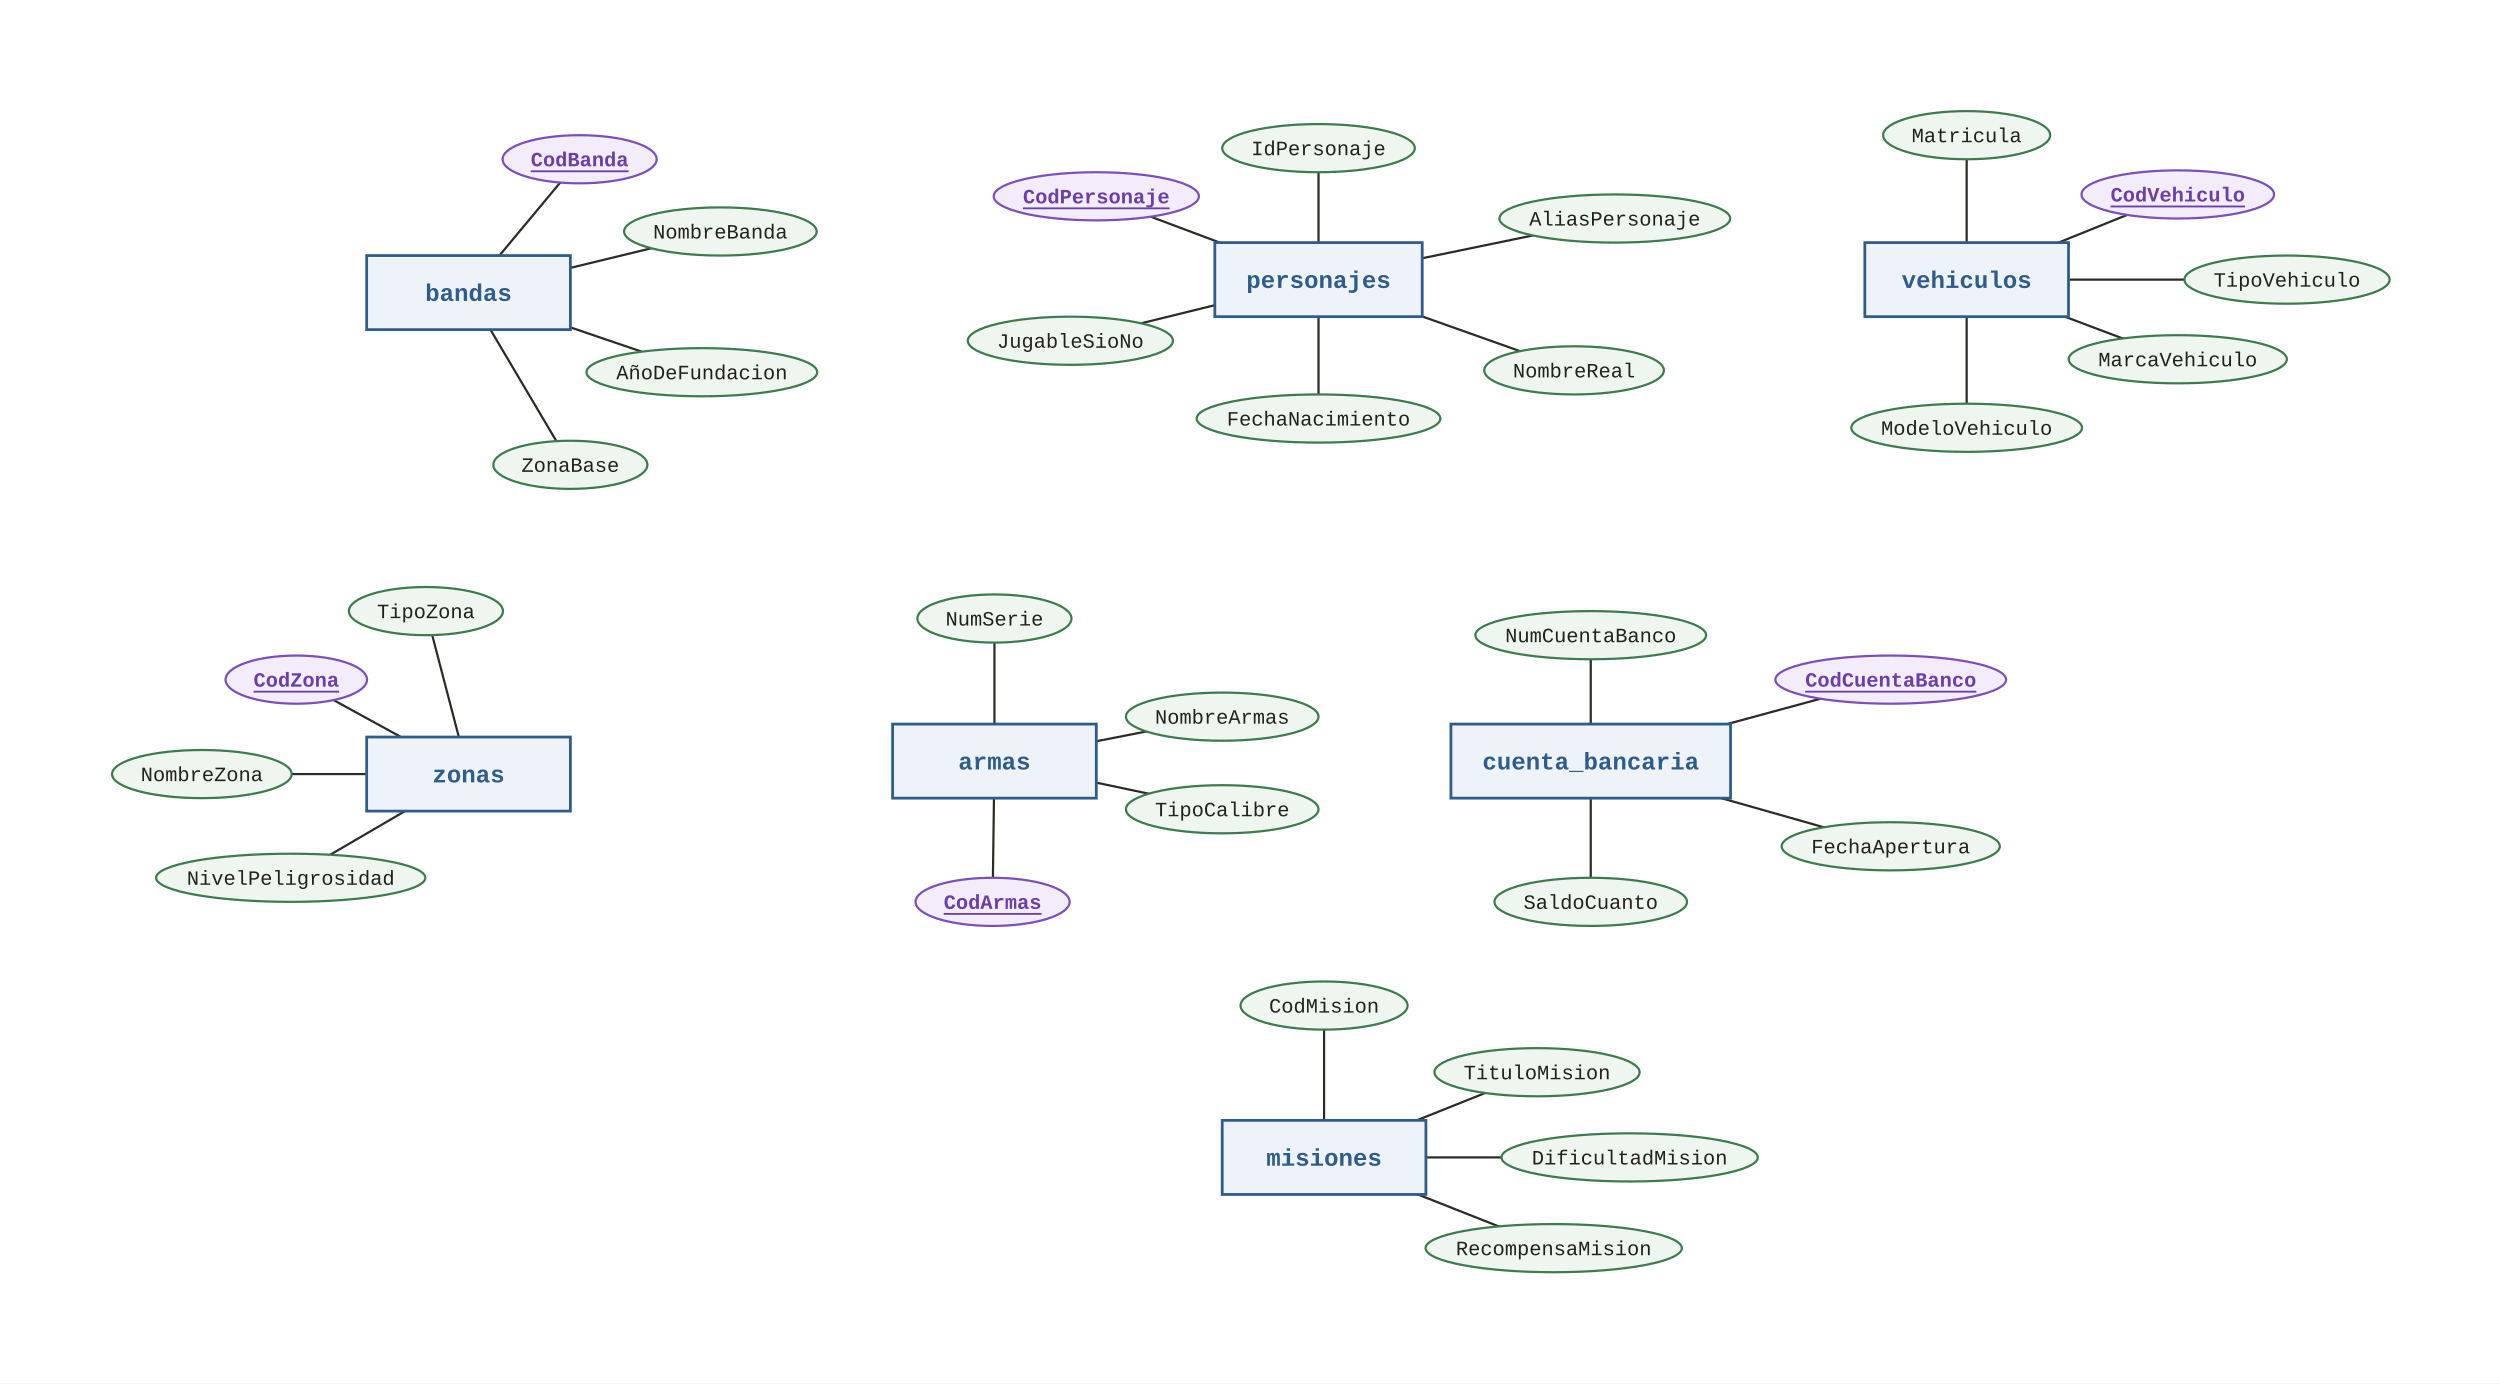
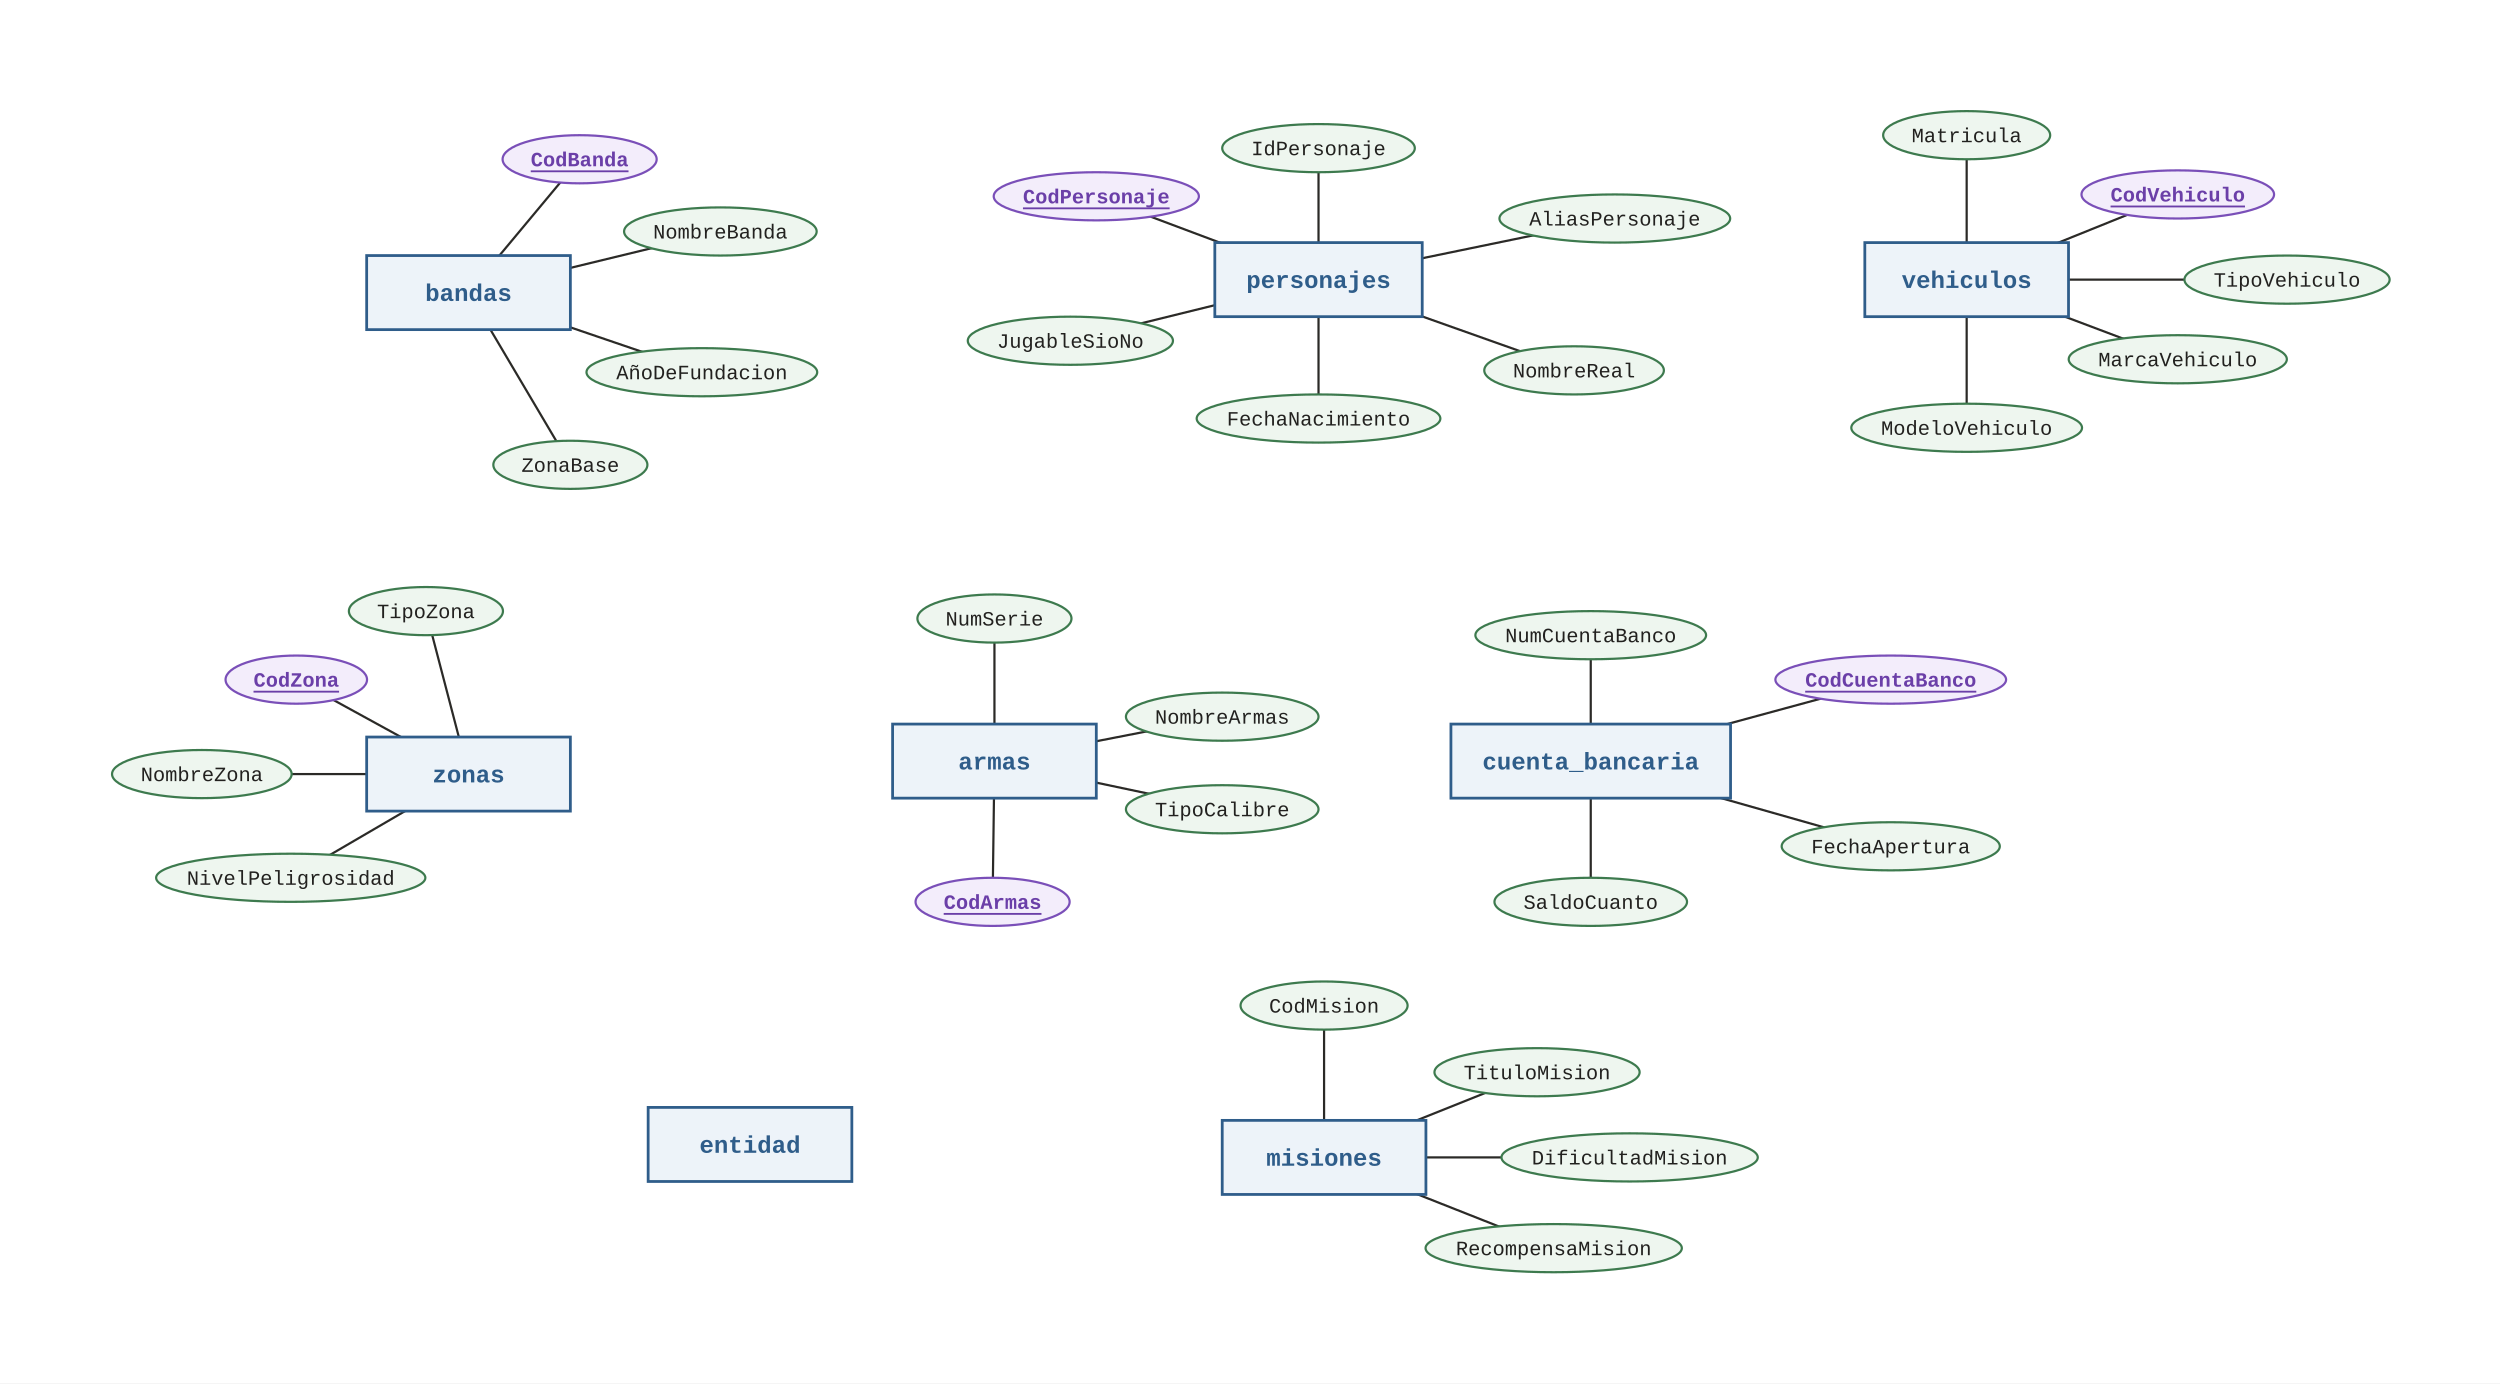
<svg xmlns="http://www.w3.org/2000/svg" viewBox="1869 1651 1350 747" width="1350" height="747">
  <style>.ln{stroke:#2B2A27;stroke-width:1.2}.mk{stroke:#2B2A27;stroke-width:1.5;fill:none}.mo{fill:#FFFFFF;stroke:#2B2A27;stroke-width:1.5}
.ent{fill:#EDF3F9;stroke:#2F5D8A;stroke-width:1.5}.dia{fill:#FBF2E0;stroke:#9C6510;stroke-width:1.5}.att{fill:#EEF6EF;stroke:#3D7A4E;stroke-width:1.2}.att.key{fill:#F3EDFB;stroke:#7A4FB8}.att.dr{stroke-dasharray:4 3}
.ent.in,.dia.in{fill:none}.dup{stroke:#C0362C;stroke-width:2.4}
.tx{fill:#22211F;font:11px Consolas,'JetBrains Mono','Courier New',monospace}.txk{fill:#6B3FA8;font-weight:600}.tb{font:600 13px Consolas,'JetBrains Mono','Courier New',monospace;fill:#2F5D8A}.tr{font:600 12px Consolas,'JetBrains Mono','Courier New',monospace;fill:#9C6510}.tt{font:600 10px Consolas,'JetBrains Mono','Courier New',monospace;fill:#6B6A64}
.ul{stroke:#6B3FA8;stroke-width:1}.ul.p{stroke-dasharray:3 2}.card{font:600 11px Consolas,'JetBrains Mono','Courier New',monospace;fill:#A2441C;paint-order:stroke;stroke:#FFFFFF;stroke-width:4px;stroke-linejoin:round}.cardq{fill:#6B6A64}
.tbox{fill:#FFFFFF;stroke:#A9B2C0;stroke-width:1}.thd{fill:#33557F}.thx{font:600 12.5px Consolas,'JetBrains Mono','Courier New',monospace;fill:#FFFFFF}.cx{font:11.5px Consolas,'JetBrains Mono','Courier New',monospace;fill:#22211F}.cpk{fill:#6B3FA8;font-weight:600}.cfk{fill:#A3304A}.cty{fill:#6B6A64;font-weight:400}.uq{font:600 9px Consolas,'JetBrains Mono','Courier New',monospace;fill:#2A7F8F}
.lk{stroke:#6B6A64;stroke-width:1.4;fill:none}.lk.dash{stroke-dasharray:6 4}.lkm{stroke:#6B6A64;stroke-width:1.5;fill:none}.lko{fill:#FFFFFF;stroke:#6B6A64;stroke-width:1.5}
.ipk{fill:#8E5FD0}.ifk{fill:#B4364E}.icol{fill:#2A7F8F}.inul{fill:none;stroke:#2A7F8F;stroke-width:1.3}
.rbox{fill:#FFFFFF;stroke:#22211F;stroke-width:1.1}.rnm{font:600 12.5px Consolas,'JetBrains Mono','Courier New',monospace;fill:#2F5D8A}.rcol{font:12px Consolas,'JetBrains Mono','Courier New',monospace;fill:#22211F}.rpk{font-weight:700;fill:#6B3FA8}.rfk{fill:#A3304A}.rul{stroke:#6B3FA8;stroke-width:1.1}
.rtag{font:600 9.5px Consolas,'JetBrains Mono','Courier New',monospace;fill:#6B6A64}.rarr{fill:none;stroke:#B4364E;stroke-width:1.1}.rhead{fill:#B4364E}
.ent.hd,.dia.hd{fill:none}.ktag{font:700 9px Consolas,'JetBrains Mono','Courier New',monospace;fill:#6B6A64}.rlab{fill:#FFFFFF;stroke:none;opacity:.92}.dia.assoc{stroke-dasharray:5 3}.ln.lid{stroke-width:2.2}.isal{fill:#9C6510}.skt{fill:#2F5D8A}
.thx.dup{fill:#FFC2BD}.cx.dup,.rnm.dup,.rcol.dup{fill:#C0362C;text-decoration:underline}
.note{stroke-width:1.2}.note-fold{stroke-width:1.2}.nc-y{fill:#FFF4C2;stroke:#D2AE36}.nc-b{fill:#DDEBFA;stroke:#7AA3D6}.nc-g{fill:#DFF2E1;stroke:#7DBB87}.nc-p{fill:#FBE1EC;stroke:#D98AAE}.note-fold{filter:brightness(.93)}.note-tx{font:12px 'Segoe UI',Arial,sans-serif;fill:#2B2A27}</style>
  <rect x="1869" y="1651" width="1350" height="747" fill="#ffffff" />
  <line x1="2122" y1="2069" x2="2029" y2="2018" class="ln" />
  <line x1="2122" y1="2069" x2="1978" y2="2069" class="ln" />
  <line x1="2122" y1="2069" x2="2099" y2="1981" class="ln" />
  <line x1="2122" y1="2069" x2="2026" y2="2125" class="ln" />
  <line x1="2581" y1="1802" x2="2581" y2="1731" class="ln" />
  <line x1="2581" y1="1802" x2="2741" y2="1769" class="ln" />
  <line x1="2581" y1="1802" x2="2719" y2="1851" class="ln" />
  <line x1="2581" y1="1802" x2="2581" y2="1877" class="ln" />
  <line x1="2581" y1="1802" x2="2447" y2="1835" class="ln" />
  <line x1="2122" y1="1809" x2="2182" y2="1737" class="ln" />
  <line x1="2122" y1="1809" x2="2258" y2="1776" class="ln" />
  <line x1="2122" y1="1809" x2="2248" y2="1852" class="ln" />
  <line x1="2122" y1="1809" x2="2177" y2="1902" class="ln" />
  <line x1="2931" y1="1802" x2="2931" y2="1724" class="ln" />
  <line x1="2931" y1="1802" x2="3045" y2="1756" class="ln" />
  <line x1="2581" y1="1802" x2="2461" y2="1757" class="ln" />
  <line x1="2931" y1="1802" x2="3045" y2="1845" class="ln" />
  <line x1="2931" y1="1802" x2="2931" y2="1882" class="ln" />
  <line x1="2931" y1="1802" x2="3104" y2="1802" class="ln" />
  <line x1="2406" y1="2062" x2="2406" y2="1985" class="ln" />
  <line x1="2406" y1="2062" x2="2529" y2="2038" class="ln" />
  <line x1="2406" y1="2062" x2="2529" y2="2088" class="ln" />
  <line x1="2406" y1="2062" x2="2405" y2="2138" class="ln" />
  <line x1="2728" y1="2062" x2="2728" y2="1994" class="ln" />
  <line x1="2728" y1="2062" x2="2890" y2="2018" class="ln" />
  <line x1="2728" y1="2062" x2="2890" y2="2108" class="ln" />
  <line x1="2728" y1="2062" x2="2728" y2="2138" class="ln" />
  <line x1="2584" y1="2276" x2="2584" y2="2194" class="ln" />
  <line x1="2584" y1="2276" x2="2699" y2="2230" class="ln" />
  <line x1="2584" y1="2276" x2="2749" y2="2276" class="ln" />
  <line x1="2584" y1="2276" x2="2708" y2="2325" class="ln" />
  <g class="node" data-id="nmwmhqvag3xdsrz">
    <rect x="2067" y="2049" width="110" height="40" class="ent" />
    <text x="2122" y="2073.5" text-anchor="middle" class="tb">zonas</text>
  </g>
  <g class="node" data-id="nmwmhrrtz46f440">
    <ellipse cx="2029" cy="2018" rx="38.2" ry="13" class="att key" />
    <text x="2029" y="2021.8" text-anchor="middle" class="tx txk">CodZona</text>
    <line x1="2005.9" y1="2024.5" x2="2052.1" y2="2024.5" class="ul" />
  </g>
  <g class="node" data-id="nmwmhs1pz4838rc">
    <ellipse cx="1978" cy="2069" rx="48.5" ry="13" class="att" />
    <text x="1978" y="2072.8" text-anchor="middle" class="tx">NombreZona</text>
  </g>
  <g class="node" data-id="nmwmhse6k4avtgo">
    <ellipse cx="2099" cy="1981" rx="41.6" ry="13" class="att" />
    <text x="2099" y="1984.8" text-anchor="middle" class="tx">TipoZona</text>
  </g>
  <g class="node" data-id="nmwmhsl8x4cs0xw">
    <ellipse cx="2026" cy="2125" rx="72.7" ry="13" class="att" />
    <text x="2026" y="2128.8" text-anchor="middle" class="tx">NivelPeligrosidad</text>
  </g>
  <g class="node" data-id="nmwmhtg534eof8d">
    <rect x="2525" y="1782" width="112" height="40" class="ent" />
    <text x="2581" y="1806.5" text-anchor="middle" class="tb">personajes</text>
  </g>
  <g class="node" data-id="nmwmhtvoe4fcd3s">
    <ellipse cx="2581" cy="1731" rx="52" ry="13" class="att" />
    <text x="2581" y="1734.8" text-anchor="middle" class="tx">IdPersonaje</text>
  </g>
  <g class="node" data-id="nmwmhtzp54hasp6">
    <ellipse cx="2741" cy="1769" rx="62.3" ry="13" class="att" />
    <text x="2741" y="1772.8" text-anchor="middle" class="tx">AliasPersonaje</text>
  </g>
  <g class="node" data-id="nmwmhu9s44jnxp9">
    <ellipse cx="2719" cy="1851" rx="48.5" ry="13" class="att" />
    <text x="2719" y="1854.8" text-anchor="middle" class="tx">NombreReal</text>
  </g>
  <g class="node" data-id="nmwmhvhij4l5lyf">
    <ellipse cx="2581" cy="1877" rx="65.8" ry="13" class="att" />
    <text x="2581" y="1880.8" text-anchor="middle" class="tx">FechaNacimiento</text>
  </g>
  <g class="node" data-id="nmwmhw2st4nqzpn">
    <ellipse cx="2447" cy="1835" rx="55.4" ry="13" class="att" />
    <text x="2447" y="1838.8" text-anchor="middle" class="tx">JugableSioNo</text>
  </g>
  <g class="node" data-id="nmwmhxjzb4pf9rv">
    <rect x="2067" y="1789" width="110" height="40" class="ent" />
    <text x="2122" y="1813.5" text-anchor="middle" class="tb">bandas</text>
  </g>
  <g class="node" data-id="nmwmhxsy74qo5d7">
    <ellipse cx="2182" cy="1737" rx="41.6" ry="13" class="att key" />
    <text x="2182" y="1740.8" text-anchor="middle" class="tx txk">CodBanda</text>
    <line x1="2155.6" y1="1743.5" x2="2208.4" y2="1743.5" class="ul" />
  </g>
  <g class="node" data-id="nmwmhy7ny4s7mmz">
    <ellipse cx="2258" cy="1776" rx="52" ry="13" class="att" />
    <text x="2258" y="1779.8" text-anchor="middle" class="tx">NombreBanda</text>
  </g>
  <g class="node" data-id="nmwmhzwdd4umxmz">
    <ellipse cx="2248" cy="1852" rx="62.3" ry="13" class="att" />
    <text x="2248" y="1855.8" text-anchor="middle" class="tx">AñoDeFundacion</text>
  </g>
  <g class="node" data-id="nmwmi0gy84w97ze">
    <ellipse cx="2177" cy="1902" rx="41.6" ry="13" class="att" />
    <text x="2177" y="1905.8" text-anchor="middle" class="tx">ZonaBase</text>
  </g>
  <g class="node" data-id="nmwmi2cq74yrbnu">
    <rect x="2876" y="1782" width="110" height="40" class="ent" />
    <text x="2931" y="1806.5" text-anchor="middle" class="tb">vehiculos</text>
  </g>
  <g class="node" data-id="nmwmi2nv34ztt1i">
    <ellipse cx="2931" cy="1724" rx="45.1" ry="13" class="att" />
    <text x="2931" y="1727.8" text-anchor="middle" class="tx">Matricula</text>
  </g>
  <g class="node" data-id="nmwmi3kmf51jxje">
    <ellipse cx="3045" cy="1756" rx="52" ry="13" class="att key" />
    <text x="3045" y="1759.8" text-anchor="middle" class="tx txk">CodVehiculo</text>
    <line x1="3008.7" y1="1762.5" x2="3081.3" y2="1762.5" class="ul" />
  </g>
  <g class="node" data-id="nmwmi402d53smqh">
    <ellipse cx="2461" cy="1757" rx="55.4" ry="13" class="att key" />
    <text x="2461" y="1760.8" text-anchor="middle" class="tx txk">CodPersonaje</text>
    <line x1="2421.4" y1="1763.5" x2="2500.6" y2="1763.5" class="ul" />
  </g>
  <g class="node" data-id="nmwmi4m2t551h8a">
    <ellipse cx="3045" cy="1845" rx="58.9" ry="13" class="att" />
    <text x="3045" y="1848.8" text-anchor="middle" class="tx">MarcaVehiculo</text>
  </g>
  <g class="node" data-id="nmwmi5d3357tlys">
    <ellipse cx="2931" cy="1882" rx="62.3" ry="13" class="att" />
    <text x="2931" y="1885.8" text-anchor="middle" class="tx">ModeloVehiculo</text>
  </g>
  <g class="node" data-id="nmwmi6y4t590tg7">
    <ellipse cx="3104" cy="1802" rx="55.4" ry="13" class="att" />
    <text x="3104" y="1805.8" text-anchor="middle" class="tx">TipoVehiculo</text>
  </g>
  <g class="node" data-id="nmwmia2g75bo3id">
    <rect x="2351" y="2042" width="110" height="40" class="ent" />
    <text x="2406" y="2066.5" text-anchor="middle" class="tb">armas</text>
  </g>
  <g class="node" data-id="nmwmia8na5ce6x1">
    <ellipse cx="2406" cy="1985" rx="41.6" ry="13" class="att" />
    <text x="2406" y="1988.8" text-anchor="middle" class="tx">NumSerie</text>
  </g>
  <g class="node" data-id="nmwmiasoj5eu1sq">
    <ellipse cx="2529" cy="2038" rx="52" ry="13" class="att" />
    <text x="2529" y="2041.8" text-anchor="middle" class="tx">NombreArmas</text>
  </g>
  <g class="node" data-id="nmwmic04b5gq8px">
    <ellipse cx="2529" cy="2088" rx="52" ry="13" class="att" />
    <text x="2529" y="2091.8" text-anchor="middle" class="tx">TipoCalibre</text>
  </g>
  <g class="node" data-id="nmwmie3675k2tdn">
    <ellipse cx="2405" cy="2138" rx="41.6" ry="13" class="att key" />
    <text x="2405" y="2141.8" text-anchor="middle" class="tx txk">CodArmas</text>
    <line x1="2378.6" y1="2144.5" x2="2431.4" y2="2144.5" class="ul" />
  </g>
  <g class="node" data-id="nmwmieuhb5myfep">
    <rect x="2652.5" y="2042" width="151" height="40" class="ent" />
    <text x="2728" y="2066.5" text-anchor="middle" class="tb">cuenta_bancaria</text>
  </g>
  <g class="node" data-id="nmwmifxlj5nexyy">
    <ellipse cx="2728" cy="1994" rx="62.3" ry="13" class="att" />
    <text x="2728" y="1997.8" text-anchor="middle" class="tx">NumCuentaBanco</text>
  </g>
  <g class="node" data-id="nmwmih6ur5pqn8f">
    <ellipse cx="2890" cy="2018" rx="62.3" ry="13" class="att key" />
    <text x="2890" y="2021.8" text-anchor="middle" class="tx txk">CodCuentaBanco</text>
    <line x1="2843.8" y1="2024.5" x2="2936.2" y2="2024.5" class="ul" />
  </g>
  <g class="node" data-id="nmwmih70n5rkz42">
    <ellipse cx="2890" cy="2108" rx="58.9" ry="13" class="att" />
    <text x="2890" y="2111.8" text-anchor="middle" class="tx">FechaApertura</text>
  </g>
  <g class="node" data-id="nmwmilzss5tyocj">
    <ellipse cx="2728" cy="2138" rx="52" ry="13" class="att" />
    <text x="2728" y="2141.8" text-anchor="middle" class="tx">SaldoCuanto</text>
  </g>
  <g class="node" data-id="nmwmio5i75v8jmj">
    <rect x="2529" y="2256" width="110" height="40" class="ent" />
    <text x="2584" y="2280.5" text-anchor="middle" class="tb">misiones</text>
  </g>
  <g class="node" data-id="nmwmiow465w8po8">
    <ellipse cx="2584" cy="2194" rx="45.1" ry="13" class="att" />
    <text x="2584" y="2197.8" text-anchor="middle" class="tx">CodMision</text>
  </g>
  <g class="node" data-id="nmwmir5ci5yhlv1">
    <ellipse cx="2699" cy="2230" rx="55.4" ry="13" class="att" />
    <text x="2699" y="2233.8" text-anchor="middle" class="tx">TituloMision</text>
  </g>
  <g class="node" data-id="nmwmirrxe60nf3k">
    <ellipse cx="2749" cy="2276" rx="69.2" ry="13" class="att" />
    <text x="2749" y="2279.8" text-anchor="middle" class="tx">DificultadMision</text>
  </g>
  <g class="node" data-id="nmwmisx1w62qcp3">
    <ellipse cx="2708" cy="2325" rx="69.2" ry="13" class="att" />
    <text x="2708" y="2328.8" text-anchor="middle" class="tx">RecompensaMision</text>
  </g>
+   <g class="node" data-id="nmwmiwxrr6474jo">
+     <rect x="2219" y="2249" width="110" height="40" class="ent" />
+     <text x="2274" y="2273.5" text-anchor="middle" class="tb">entidad</text>
+   </g>
</svg>
